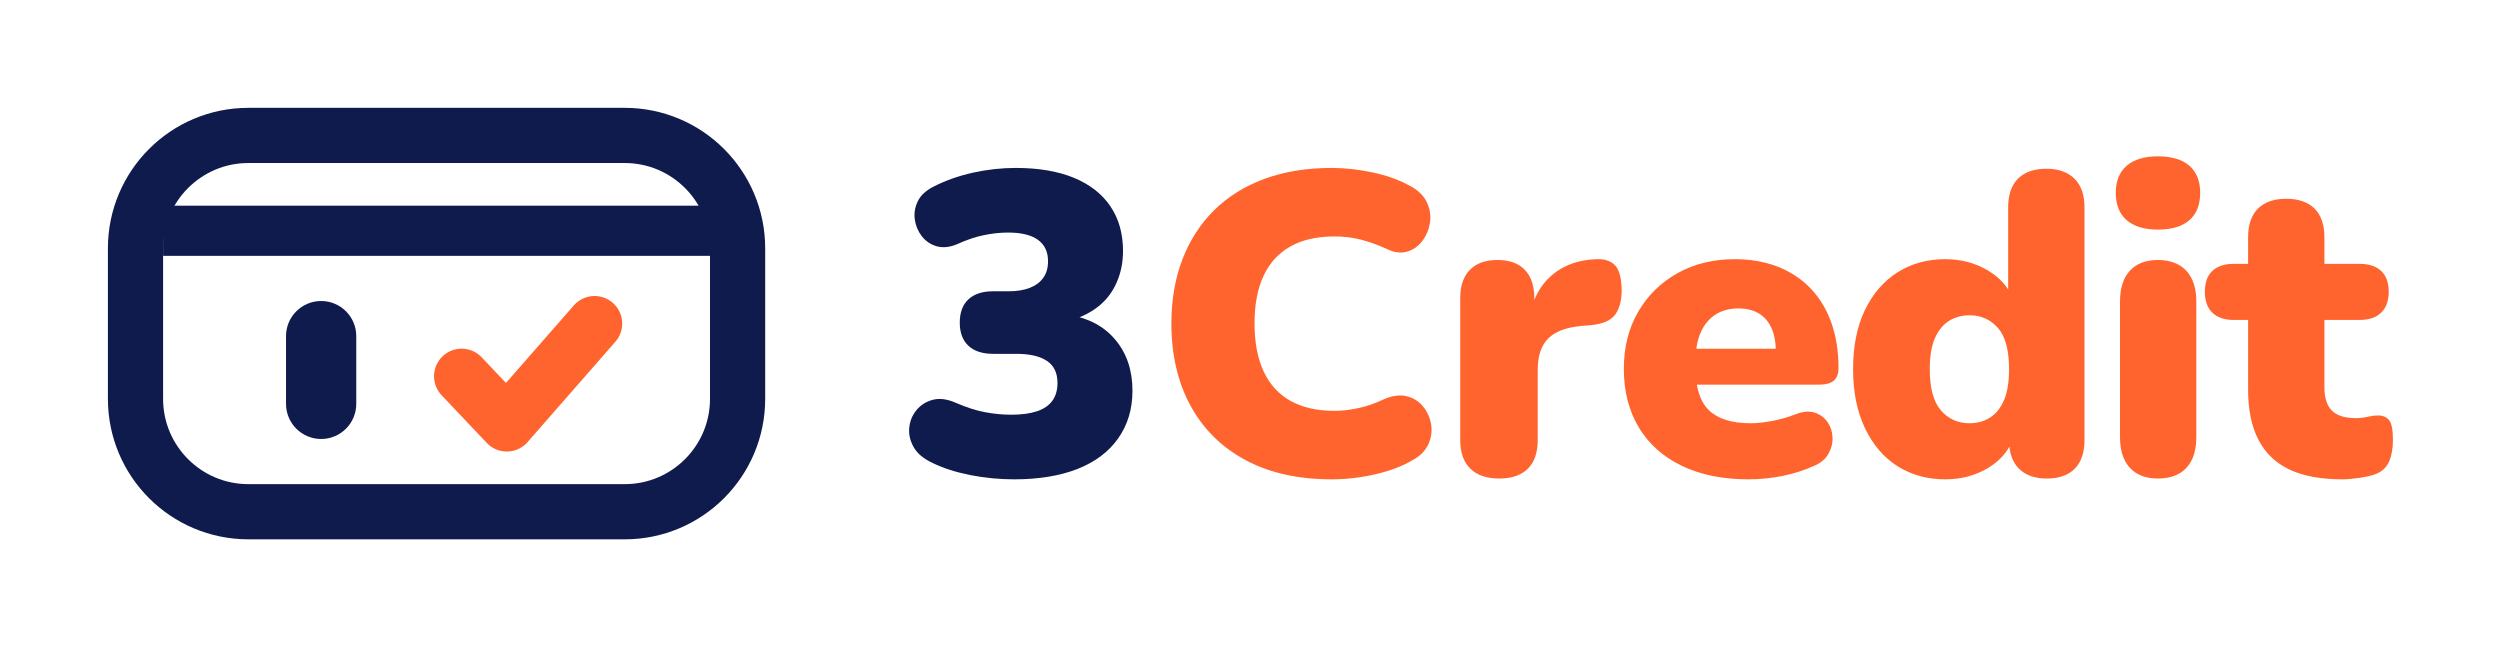
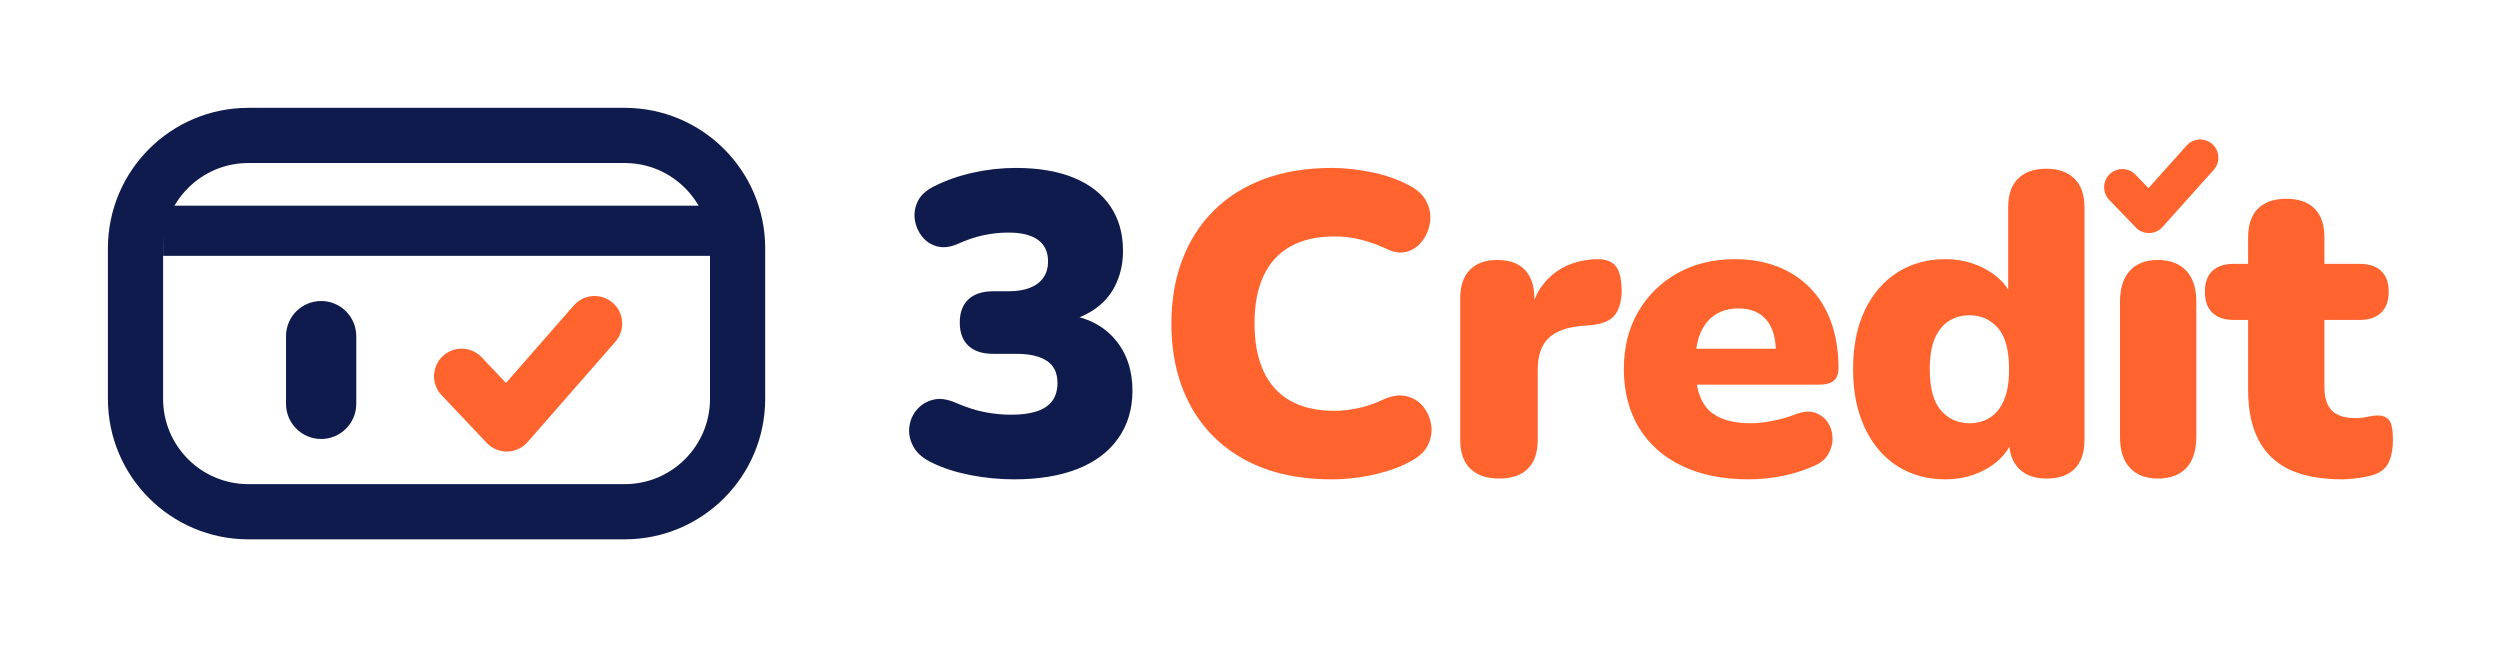
<svg xmlns="http://www.w3.org/2000/svg" viewBox="0 0 278.09 72" role="img">
  <g transform="translate(3.91 -7.26) scale(1.3953)">
    <rect x="8" y="16" width="48" height="30" rx="9" fill="none" stroke="#101B4D" stroke-width="4.4" />
    <path d="M10.2 23.6H53.8" stroke="#101B4D" stroke-width="4" />
    <rect x="20" y="29.2" width="5.6" height="11" rx="2.8" fill="#101B4D" />
    <path d="M34 35.2l3.6 3.8l7-8" fill="none" stroke="#FF642E" stroke-width="4.4" stroke-linecap="round" stroke-linejoin="round" />
  </g>
  <path fill="#101B4D" d="M112.81 53.32Q110.38 53.32 107.95 52.85Q105.52 52.37 103.76 51.51Q102.23 50.8 101.64 49.75Q101.04 48.7 101.14 47.61Q101.23 46.51 101.92 45.65Q102.61 44.79 103.73 44.48Q104.85 44.17 106.28 44.79Q108.05 45.56 109.52 45.84Q111 46.13 112.48 46.13Q114.2 46.13 115.34 45.75Q116.48 45.37 117.06 44.58Q117.63 43.79 117.63 42.6Q117.63 40.93 116.46 40.15Q115.29 39.36 113.05 39.36H110.48Q108.67 39.36 107.71 38.45Q106.76 37.55 106.76 35.88Q106.76 34.21 107.71 33.31Q108.67 32.4 110.48 32.4H112.19Q113.58 32.4 114.55 32.02Q115.53 31.64 116.05 30.9Q116.58 30.16 116.58 29.07Q116.58 27.49 115.46 26.68Q114.34 25.87 112.15 25.87Q110.81 25.87 109.43 26.16Q108.05 26.44 106.47 27.16Q105.24 27.68 104.21 27.4Q103.19 27.11 102.54 26.28Q101.9 25.44 101.76 24.42Q101.61 23.39 102.09 22.39Q102.57 21.39 103.9 20.73Q105.9 19.72 108.26 19.2Q110.62 18.68 113 18.68Q116.77 18.68 119.44 19.77Q122.11 20.87 123.51 22.94Q124.92 25.01 124.92 27.92Q124.92 29.83 124.2 31.45Q123.49 33.07 122.11 34.14Q120.72 35.21 118.87 35.69V35.02Q122.2 35.55 124.08 37.81Q125.97 40.07 125.97 43.46Q125.97 46.51 124.39 48.75Q122.82 50.99 119.87 52.16Q116.91 53.32 112.81 53.32Z" />
-   <path fill="#FF642E" d="M148.13 53.32Q142.55 53.32 138.55 51.18Q134.55 49.03 132.43 45.13Q130.3 41.22 130.3 35.98Q130.3 32.07 131.52 28.87Q132.74 25.68 135.05 23.39Q137.36 21.11 140.67 19.89Q143.98 18.68 148.13 18.68Q150.32 18.68 152.68 19.18Q155.04 19.68 156.85 20.68Q158.19 21.39 158.71 22.49Q159.23 23.58 159.07 24.73Q158.9 25.87 158.23 26.78Q157.57 27.68 156.52 27.99Q155.47 28.3 154.23 27.68Q152.8 27.02 151.39 26.66Q149.99 26.3 148.46 26.3Q145.51 26.3 143.53 27.42Q141.55 28.54 140.55 30.69Q139.55 32.83 139.55 35.98Q139.55 39.12 140.55 41.29Q141.55 43.46 143.53 44.58Q145.51 45.7 148.46 45.7Q149.7 45.7 151.13 45.39Q152.56 45.08 153.94 44.41Q155.37 43.79 156.49 44.08Q157.61 44.36 158.3 45.22Q159 46.08 159.19 47.2Q159.38 48.32 158.88 49.42Q158.38 50.51 157.14 51.18Q155.47 52.18 153.01 52.75Q150.56 53.32 148.13 53.32ZM166.76 53.23Q164.67 53.23 163.55 52.13Q162.43 51.04 162.43 48.94V33.16Q162.43 31.11 163.5 30.02Q164.57 28.92 166.57 28.92Q168.58 28.92 169.62 30.02Q170.67 31.11 170.67 33.16V35.12H170.2Q170.67 32.26 172.65 30.59Q174.63 28.92 177.58 28.83Q178.96 28.78 179.66 29.52Q180.35 30.26 180.39 32.26Q180.39 33.97 179.68 34.98Q178.96 35.98 176.96 36.17L175.87 36.26Q173.34 36.5 172.2 37.67Q171.05 38.84 171.05 41.12V48.94Q171.05 51.04 169.96 52.13Q168.86 53.23 166.76 53.23ZM194.5 53.32Q190.21 53.32 187.09 51.82Q183.97 50.32 182.3 47.56Q180.63 44.79 180.63 41.03Q180.63 37.41 182.23 34.67Q183.83 31.93 186.61 30.38Q189.4 28.83 192.98 28.83Q195.6 28.83 197.74 29.66Q199.89 30.5 201.41 32.09Q202.94 33.69 203.72 35.93Q204.51 38.17 204.51 40.93Q204.51 41.89 203.99 42.34Q203.46 42.79 202.32 42.79H187.73V38.79H198.31L197.55 39.41Q197.55 37.64 197.08 36.55Q196.6 35.45 195.67 34.88Q194.74 34.31 193.36 34.31Q191.88 34.31 190.81 35Q189.74 35.69 189.16 37.02Q188.59 38.36 188.59 40.36V40.79Q188.59 44.17 190.09 45.63Q191.59 47.08 194.74 47.08Q195.79 47.08 197.15 46.82Q198.51 46.56 199.74 46.08Q200.98 45.6 201.89 45.91Q202.79 46.22 203.3 46.96Q203.8 47.7 203.84 48.63Q203.89 49.56 203.41 50.44Q202.94 51.32 201.84 51.8Q200.17 52.56 198.29 52.94Q196.41 53.32 194.5 53.32ZM216.38 53.32Q213.38 53.32 211.06 51.85Q208.75 50.37 207.44 47.61Q206.13 44.84 206.13 41.08Q206.13 37.22 207.44 34.5Q208.75 31.78 211.06 30.3Q213.38 28.83 216.38 28.83Q219 28.83 221.1 30.07Q223.19 31.31 223.91 33.26H223.38V23.06Q223.38 20.96 224.48 19.87Q225.58 18.77 227.63 18.77Q229.63 18.77 230.75 19.87Q231.87 20.96 231.87 23.06V48.94Q231.87 51.04 230.79 52.13Q229.72 53.23 227.67 53.23Q225.67 53.23 224.58 52.13Q223.48 51.04 223.48 48.94V46.22L224 48.56Q223.34 50.7 221.22 52.01Q219.09 53.32 216.38 53.32ZM219.09 47.08Q220.38 47.08 221.38 46.44Q222.38 45.79 222.93 44.48Q223.48 43.17 223.48 41.08Q223.48 37.88 222.24 36.48Q221 35.07 219.09 35.07Q217.81 35.07 216.81 35.69Q215.81 36.31 215.23 37.62Q214.66 38.93 214.66 41.08Q214.66 44.22 215.9 45.65Q217.14 47.08 219.09 47.08ZM240.02 53.23Q238.02 53.23 236.92 52.04Q235.82 50.85 235.82 48.61V33.55Q235.82 31.31 236.92 30.11Q238.02 28.92 240.02 28.92Q242.07 28.92 243.19 30.11Q244.31 31.31 244.31 33.55V48.61Q244.31 50.85 243.21 52.04Q242.11 53.23 240.02 53.23ZM240.02 25.54Q237.78 25.54 236.56 24.49Q235.35 23.44 235.35 21.44Q235.35 19.49 236.56 18.44Q237.78 17.39 240.02 17.39Q242.35 17.39 243.54 18.44Q244.74 19.49 244.74 21.44Q244.74 23.44 243.54 24.49Q242.35 25.54 240.02 25.54ZM260.56 53.32Q256.98 53.32 254.67 52.23Q252.36 51.13 251.22 48.92Q250.07 46.7 250.07 43.36V35.59H248.45Q246.93 35.59 246.09 34.78Q245.26 33.97 245.26 32.45Q245.26 30.92 246.09 30.14Q246.93 29.35 248.45 29.35H250.07V26.4Q250.07 24.3 251.17 23.2Q252.27 22.11 254.31 22.11Q256.36 22.11 257.46 23.2Q258.56 24.3 258.56 26.4V29.35H262.46Q264.04 29.35 264.87 30.14Q265.71 30.92 265.71 32.45Q265.71 33.97 264.87 34.78Q264.04 35.59 262.46 35.59H258.56V43.08Q258.56 44.84 259.39 45.67Q260.22 46.51 262.04 46.51Q262.7 46.51 263.32 46.37Q263.94 46.22 264.47 46.22Q265.23 46.18 265.71 46.68Q266.18 47.18 266.18 48.94Q266.18 50.37 265.75 51.35Q265.32 52.32 264.23 52.75Q263.56 52.99 262.42 53.16Q261.27 53.32 260.56 53.32Z" />
+   <path fill="#FF642E" d="M148.13 53.32Q142.55 53.32 138.55 51.18Q134.55 49.03 132.43 45.13Q130.3 41.22 130.3 35.98Q130.3 32.07 131.52 28.87Q132.74 25.68 135.05 23.39Q137.36 21.11 140.67 19.89Q143.98 18.68 148.13 18.68Q150.32 18.68 152.68 19.18Q155.04 19.68 156.85 20.68Q158.19 21.39 158.71 22.49Q159.23 23.58 159.07 24.73Q158.9 25.87 158.23 26.78Q157.57 27.68 156.52 27.99Q155.47 28.3 154.23 27.68Q152.8 27.02 151.39 26.66Q149.99 26.3 148.46 26.3Q145.51 26.3 143.53 27.42Q141.55 28.54 140.55 30.69Q139.55 32.83 139.55 35.98Q139.55 39.12 140.55 41.29Q141.55 43.46 143.53 44.58Q145.51 45.7 148.46 45.7Q149.7 45.7 151.13 45.39Q152.56 45.08 153.94 44.41Q155.37 43.79 156.49 44.08Q157.61 44.36 158.3 45.22Q159 46.08 159.19 47.2Q159.38 48.32 158.88 49.42Q158.38 50.51 157.14 51.18Q155.47 52.18 153.01 52.75Q150.56 53.32 148.13 53.32ZM166.76 53.23Q164.67 53.23 163.55 52.13Q162.43 51.04 162.43 48.94V33.16Q162.43 31.11 163.5 30.02Q164.57 28.92 166.57 28.92Q168.58 28.92 169.62 30.02Q170.67 31.11 170.67 33.16V35.12H170.2Q170.67 32.26 172.65 30.59Q174.63 28.92 177.58 28.83Q178.96 28.78 179.66 29.52Q180.35 30.26 180.39 32.26Q180.39 33.97 179.68 34.98Q178.96 35.98 176.96 36.17L175.87 36.26Q173.34 36.5 172.2 37.67Q171.05 38.84 171.05 41.12V48.94Q171.05 51.04 169.96 52.13Q168.86 53.23 166.76 53.23ZM194.5 53.32Q190.21 53.32 187.09 51.82Q183.97 50.32 182.3 47.56Q180.63 44.79 180.63 41.03Q180.63 37.41 182.23 34.67Q183.83 31.93 186.61 30.38Q189.4 28.83 192.98 28.83Q195.6 28.83 197.74 29.66Q199.89 30.5 201.41 32.09Q202.94 33.69 203.72 35.93Q204.51 38.17 204.51 40.93Q204.51 41.89 203.99 42.34Q203.46 42.79 202.32 42.79H187.73V38.79H198.31L197.55 39.41Q197.55 37.64 197.08 36.55Q196.6 35.45 195.67 34.88Q194.74 34.31 193.36 34.31Q191.88 34.31 190.81 35Q189.74 35.69 189.16 37.02Q188.59 38.36 188.59 40.36V40.79Q188.59 44.17 190.09 45.63Q191.59 47.08 194.74 47.08Q195.79 47.08 197.15 46.82Q198.51 46.56 199.74 46.08Q200.98 45.6 201.89 45.91Q202.79 46.22 203.3 46.96Q203.8 47.7 203.84 48.63Q203.89 49.56 203.41 50.44Q202.94 51.32 201.84 51.8Q200.17 52.56 198.29 52.94Q196.41 53.32 194.5 53.32ZM216.38 53.32Q213.38 53.32 211.06 51.85Q208.75 50.37 207.44 47.61Q206.13 44.84 206.13 41.08Q206.13 37.22 207.44 34.5Q208.75 31.78 211.06 30.3Q213.38 28.83 216.38 28.83Q219 28.83 221.1 30.07Q223.19 31.31 223.91 33.26H223.38V23.06Q223.38 20.96 224.48 19.87Q225.58 18.77 227.63 18.77Q229.63 18.77 230.75 19.87Q231.87 20.96 231.87 23.06V48.94Q231.87 51.04 230.79 52.13Q229.72 53.23 227.67 53.23Q225.67 53.23 224.58 52.13Q223.48 51.04 223.48 48.94V46.22L224 48.56Q223.34 50.7 221.22 52.01Q219.09 53.32 216.38 53.32ZM219.09 47.08Q220.38 47.08 221.38 46.44Q222.38 45.79 222.93 44.48Q223.48 43.17 223.48 41.08Q223.48 37.88 222.24 36.48Q221 35.07 219.09 35.07Q217.81 35.07 216.81 35.69Q215.81 36.31 215.23 37.62Q214.66 38.93 214.66 41.08Q214.66 44.22 215.9 45.65Q217.14 47.08 219.09 47.08ZM240.02 53.23Q238.02 53.23 236.92 52.04Q235.82 50.85 235.82 48.61V33.55Q235.82 31.31 236.92 30.11Q238.02 28.92 240.02 28.92Q242.07 28.92 243.19 30.11Q244.31 31.31 244.31 33.55V48.61Q244.31 50.85 243.21 52.04Q242.11 53.23 240.02 53.23ZM260.56 53.32Q256.98 53.32 254.67 52.23Q252.36 51.13 251.22 48.92Q250.07 46.7 250.07 43.36V35.59H248.45Q246.93 35.59 246.09 34.78Q245.26 33.97 245.26 32.45Q245.26 30.92 246.09 30.14Q246.93 29.35 248.45 29.35H250.07V26.4Q250.07 24.3 251.17 23.2Q252.27 22.11 254.31 22.11Q256.36 22.11 257.46 23.2Q258.56 24.3 258.56 26.4V29.35H262.46Q264.04 29.35 264.87 30.14Q265.71 30.92 265.71 32.45Q265.71 33.97 264.87 34.78Q264.04 35.59 262.46 35.59H258.56V43.08Q258.56 44.84 259.39 45.67Q260.22 46.51 262.04 46.51Q262.7 46.51 263.32 46.37Q263.94 46.22 264.47 46.22Q265.23 46.18 265.71 46.68Q266.18 47.18 266.18 48.94Q266.18 50.37 265.75 51.35Q265.32 52.32 264.23 52.75Q263.56 52.99 262.42 53.16Q261.27 53.32 260.56 53.32Z" />
+   <path d="M236.08 20.83l2.96 3.07l5.7-6.36" fill="none" stroke="#FF642E" stroke-width="4.05" stroke-linecap="round" stroke-linejoin="round" />
</svg>
